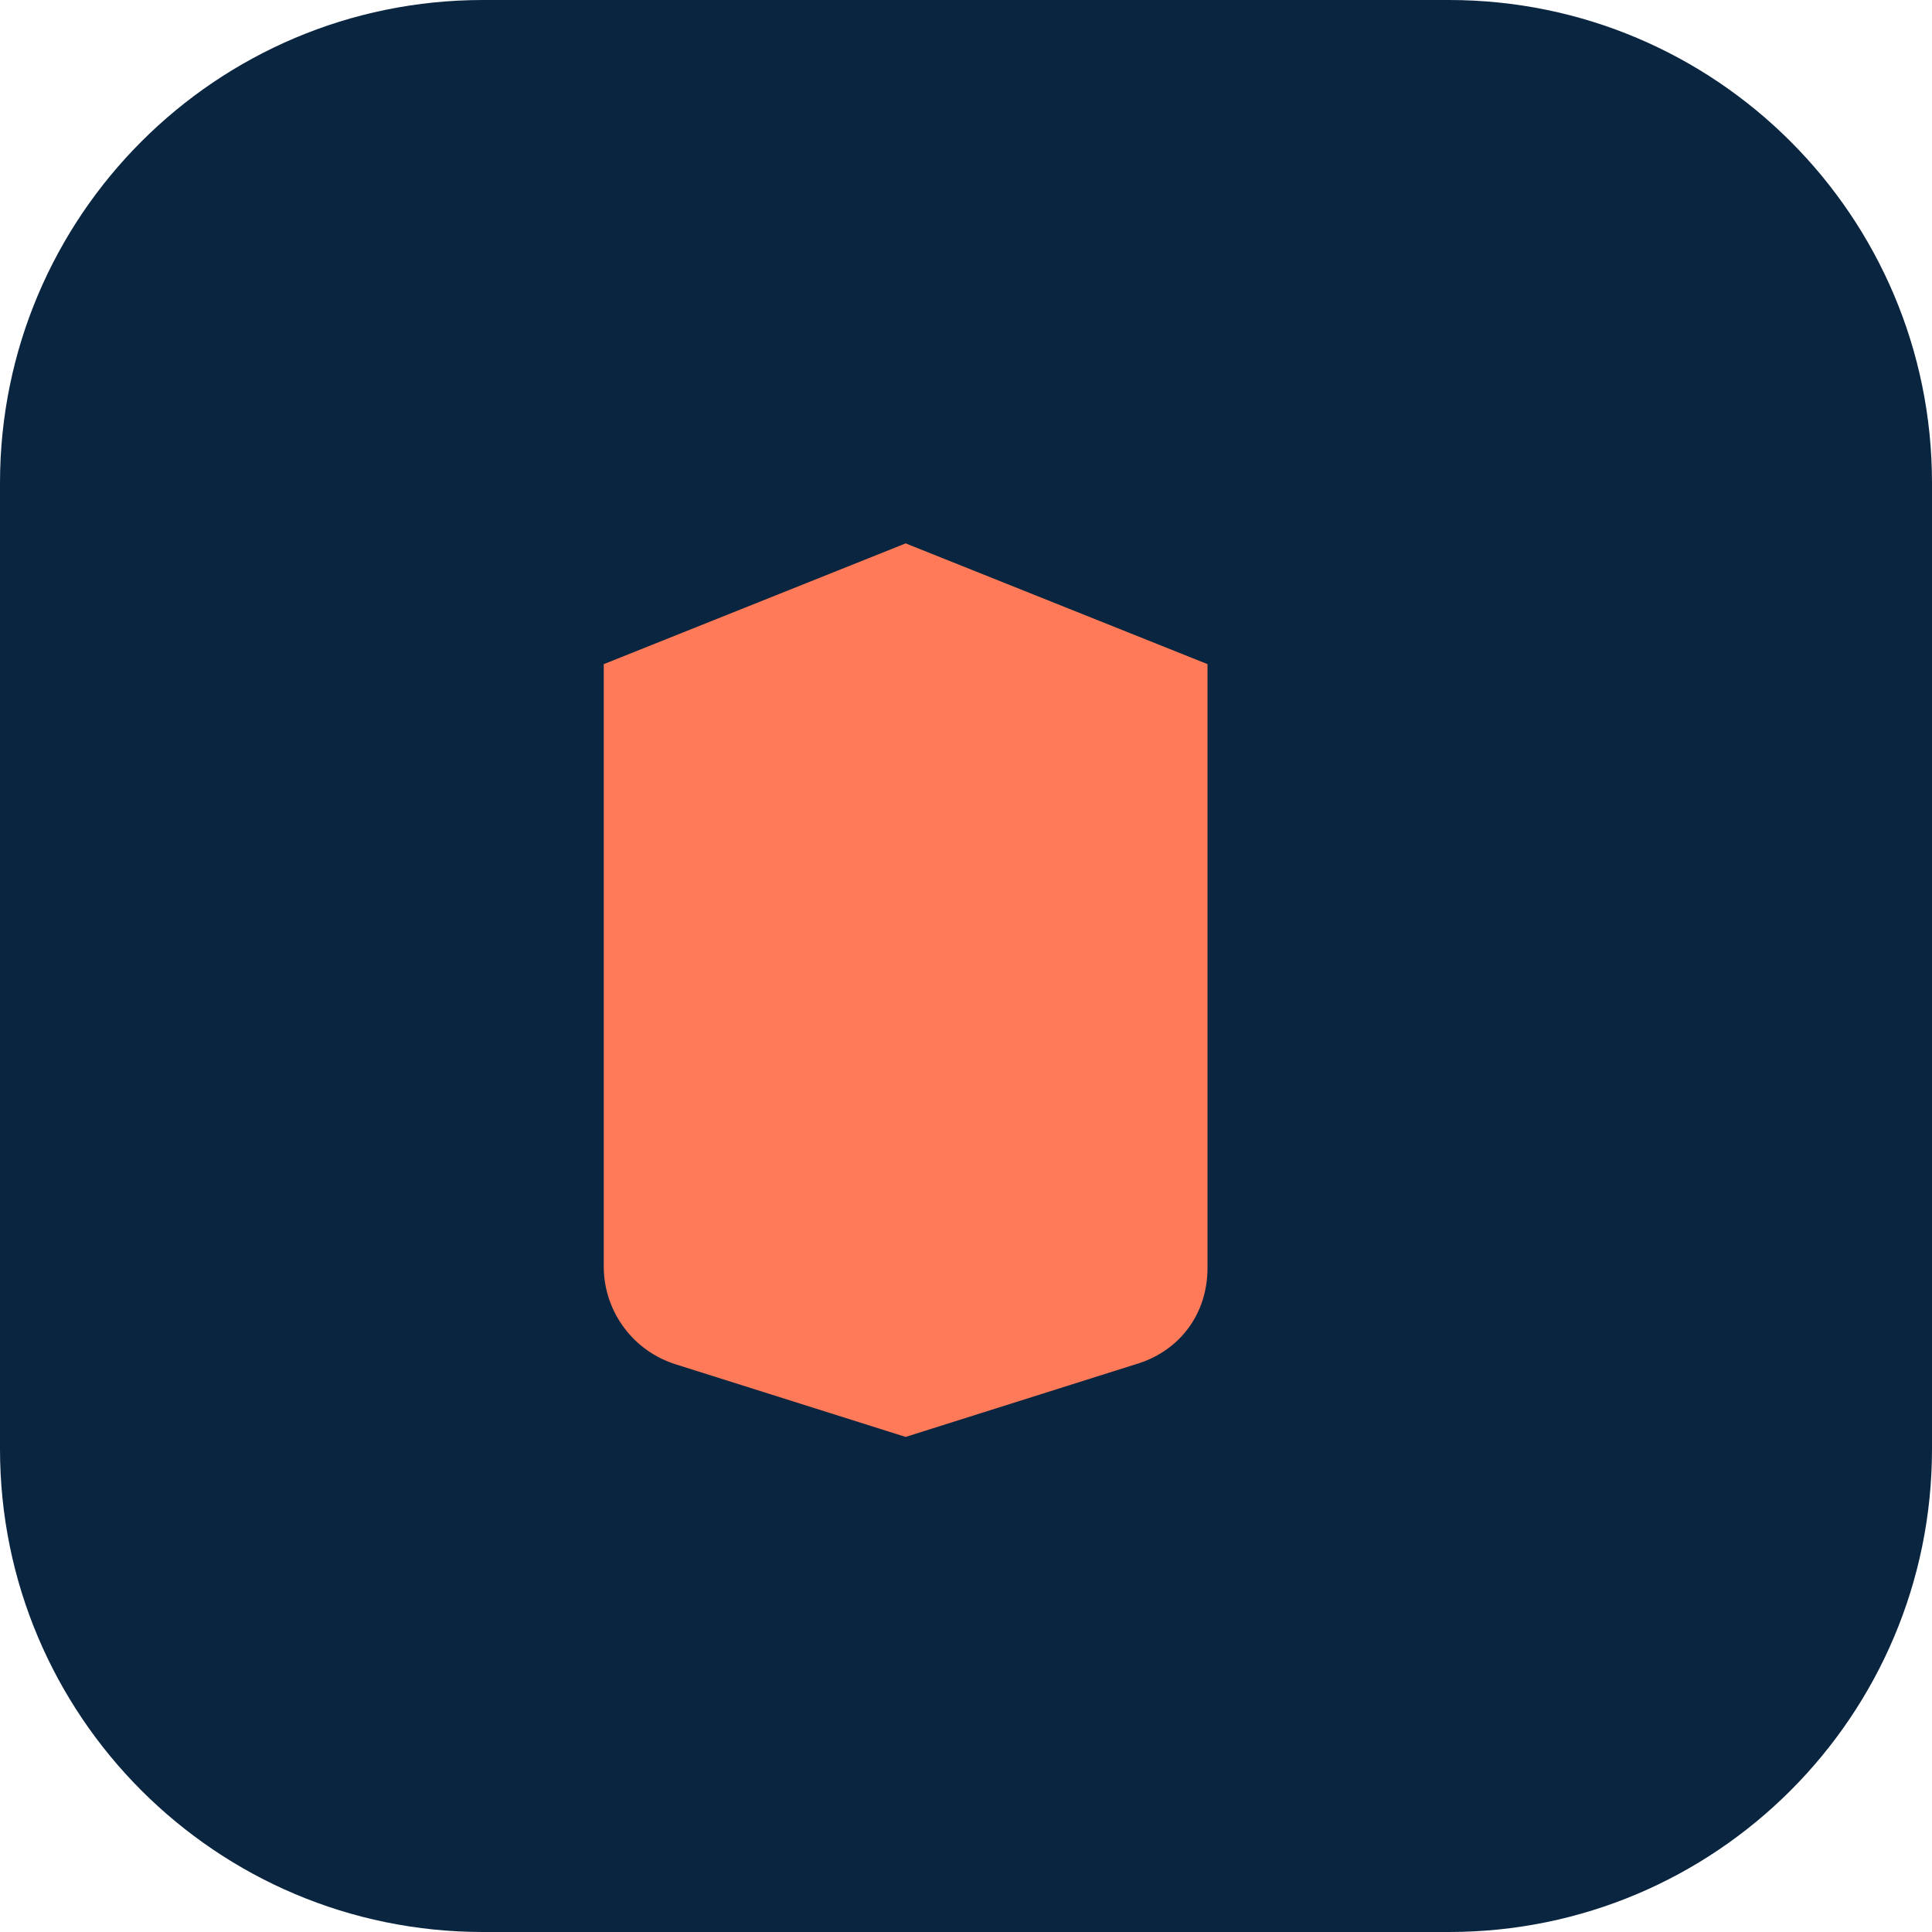
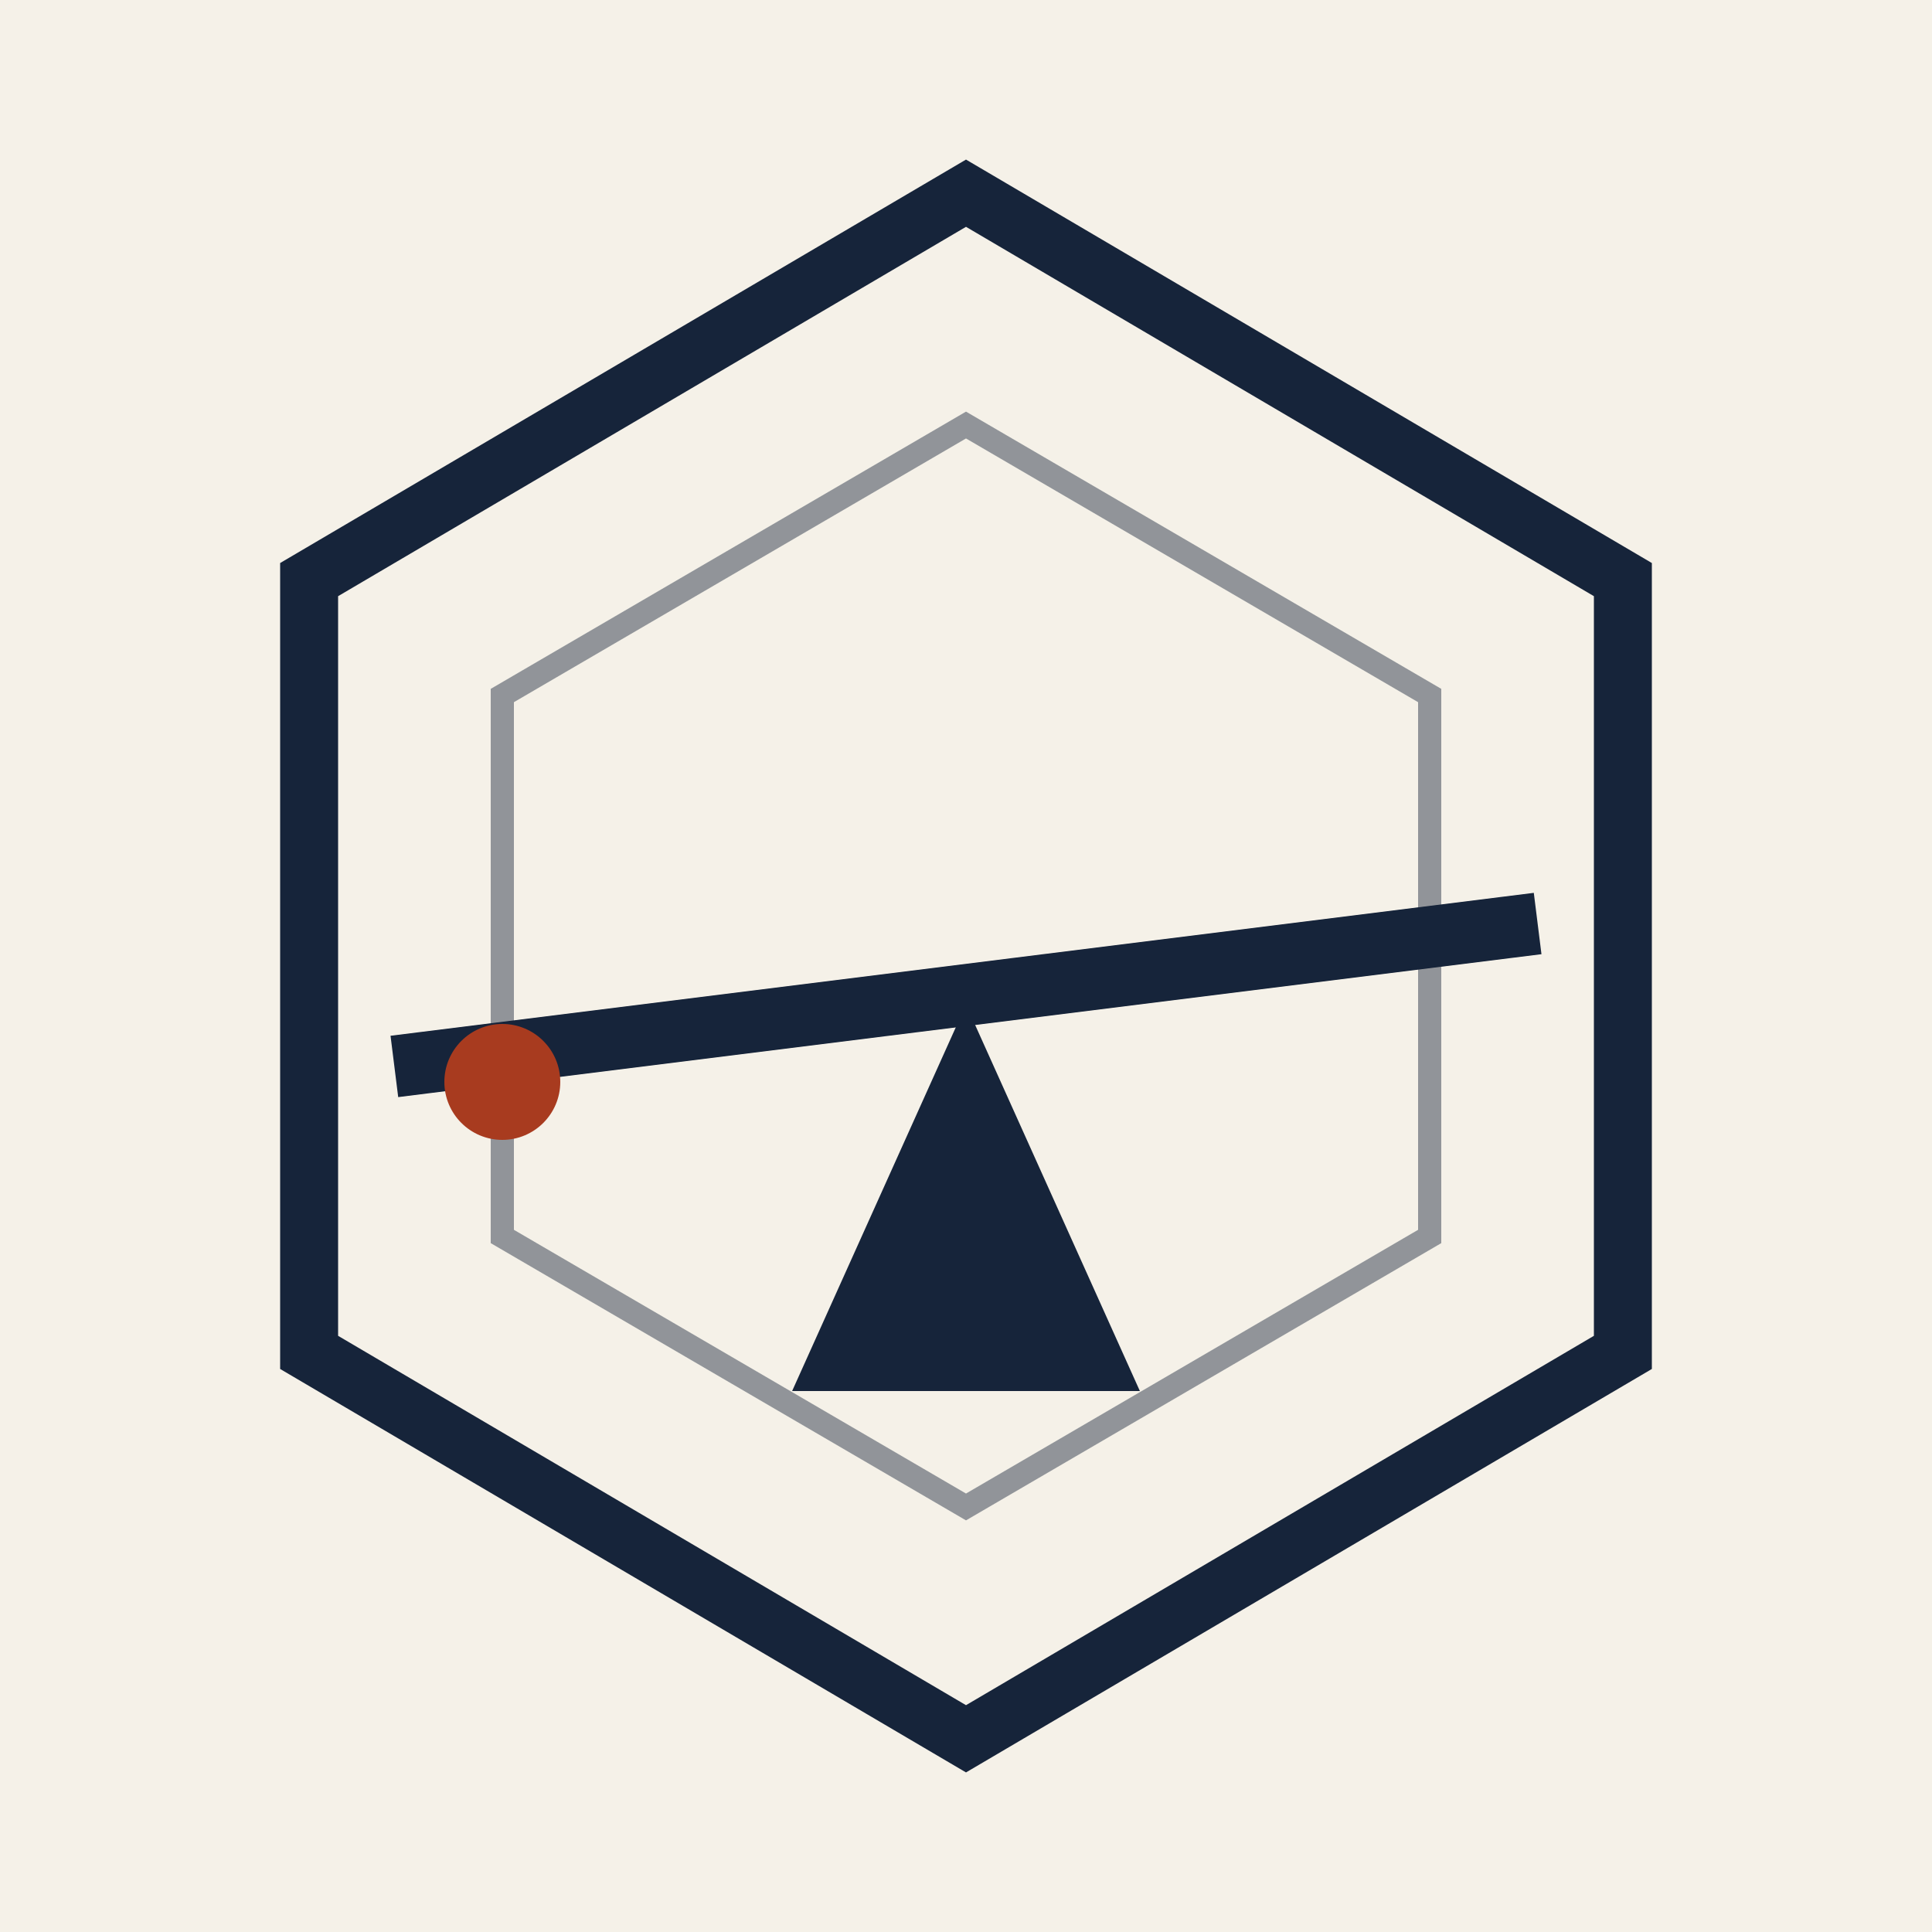
- <svg xmlns="http://www.w3.org/2000/svg" viewBox="0 0 32 32">
-   <rect width="32" height="32" rx="8" fill="#0A2540" />
-   <path d="M10 21V11l5-2 5 2v10c0 .8-.5 1.4-1.2 1.6l-3.8 1.2-3.8-1.2A1.7 1.7 0 0 1 10 21z" fill="#FF7A59" />
+ <svg xmlns="http://www.w3.org/2000/svg" viewBox="0 0 100 100">
+   <rect width="100" height="100" fill="#f5f1e8" />
+   <polygon points="50,10 84,30 84,70 50,90 16,70 16,30" fill="none" stroke="#16243a" stroke-width="3" />
+   <polygon points="50,22 74,36 74,64 50,78 26,64 26,36" fill="none" stroke="#16243a" stroke-width="1.2" opacity="0.45" />
+   <line x1="22" y1="55" x2="78" y2="48" stroke="#16243a" stroke-width="3.2" stroke-linecap="square" />
+   <polygon points="50,52 41,72 59,72" fill="#16243a" />
+   <circle cx="26" cy="56" r="3" fill="#a83b1f" />
</svg>
